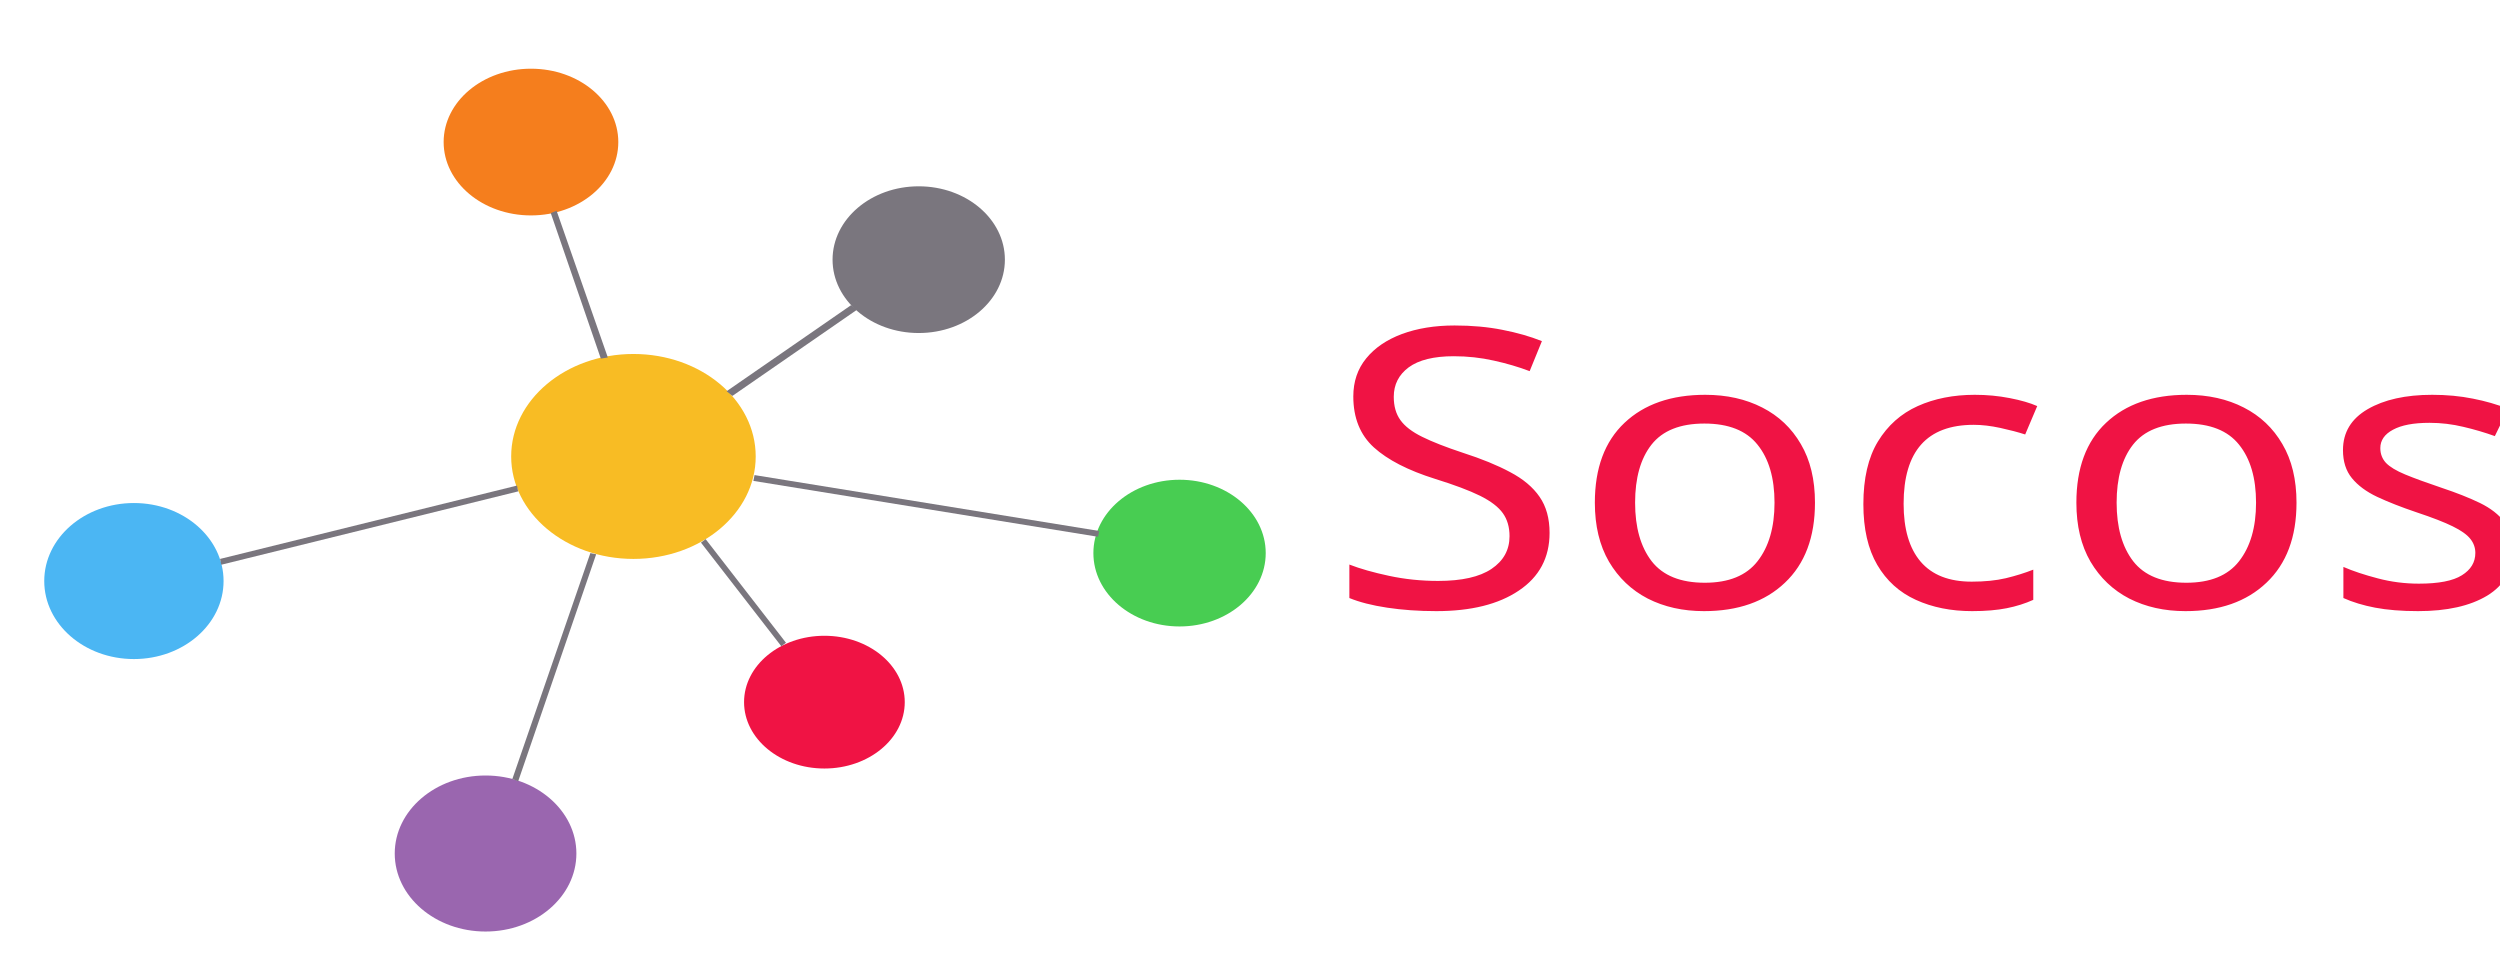
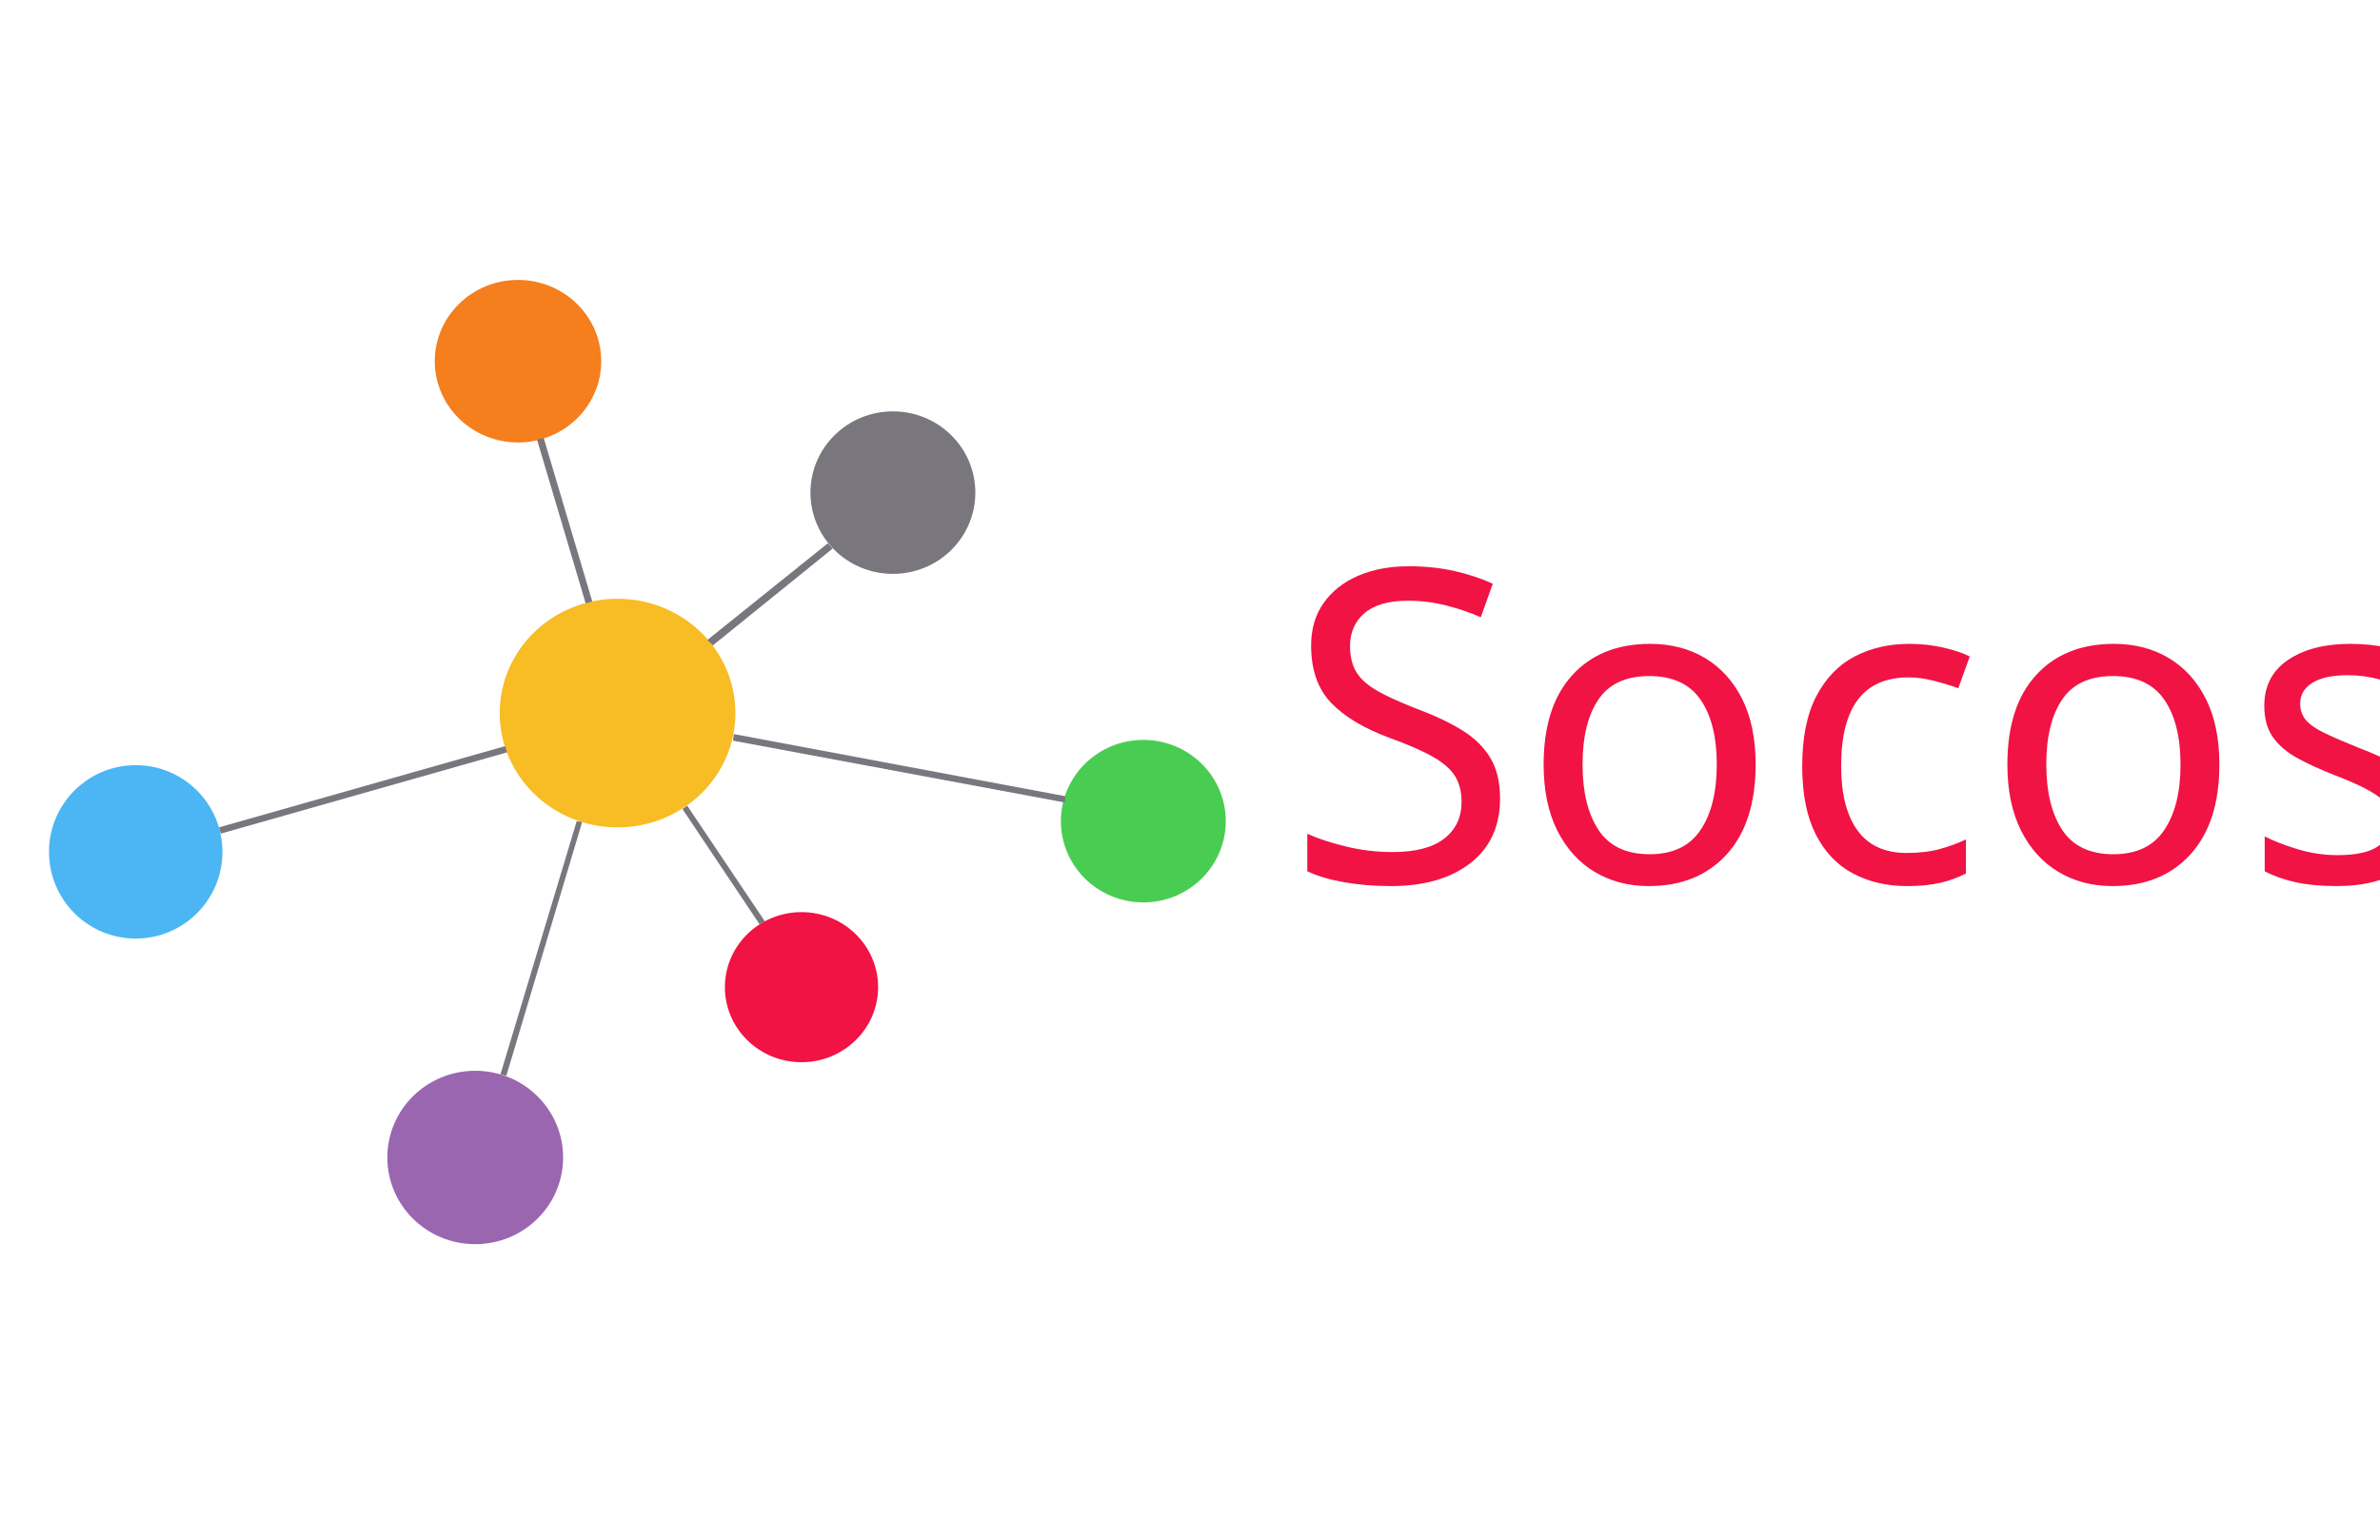
- <svg xmlns="http://www.w3.org/2000/svg" version="1.1" id="Layer_1" x="0px" y="0px" viewBox="0 0 214.7 83.4" enable-background="new 0 0 214.7 83.4" xml:space="preserve">
-   <text transform="matrix(1.1403 0 0 1 113.9417 52.1557)" fill="#F01344" font-family="'MyriadPro-Regular'" font-size="33.422">Socos</text>
-   <ellipse fill="#F57E1D" cx="45.6" cy="12.2" rx="7.5" ry="6.3" />
-   <ellipse fill="#7A767E" cx="78.9" cy="22.3" rx="7.4" ry="6.3" />
-   <ellipse fill="#F8BC24" cx="54.4" cy="39.2" rx="10.5" ry="8.8" />
-   <ellipse fill="#48CD52" cx="101.3" cy="47.5" rx="7.4" ry="6.3" />
-   <ellipse fill="#F01344" cx="70.8" cy="60.3" rx="6.9" ry="5.7" />
-   <ellipse fill="#9A66AF" cx="41.7" cy="73.3" rx="7.8" ry="6.7" />
-   <ellipse fill="#4BB6F3" cx="11.5" cy="49.9" rx="7.7" ry="6.7" />
-   <polygon fill="#7A767E" points="47.3,18.3 47.8,18.1 52.2,30.7 51.6,30.8 " />
-   <polygon fill="#7A767E" points="19,48.5 18.9,48 44.4,41.7 44.5,42.2 " />
-   <polygon fill="#7A767E" points="50.7,47.5 51.2,47.6 44.5,67.1 44,66.9 " />
-   <polygon fill="#7A767E" points="60.2,46.6 60.6,46.3 67.5,55.2 67.1,55.5 " />
-   <polygon fill="#7A767E" points="64.7,41.3 64.8,40.8 94.4,45.6 94.3,46.1 " />
-   <polygon fill="#7A767E" points="62.9,34 62.4,33.6 73.1,26.2 73.6,26.6 " />
+ <svg xmlns="http://www.w3.org/2000/svg" version="1.1" id="Layer_1" x="0px" y="0px" viewBox="0 67 612 396" enable-background="new 0 67 612 396" xml:space="preserve">
+   <text transform="matrix(0.9809 0 0 1 330.5537 293.7701)" fill="#F01344" font-family="'MyriadPro-Regular'" font-size="112.048">Socos</text>
+   <ellipse fill="#F57E1D" cx="133.2" cy="159.9" rx="21.4" ry="20.9" />
+   <ellipse fill="#7A767E" cx="229.6" cy="193.7" rx="21.2" ry="20.9" />
+   <ellipse fill="#F8BC24" cx="158.8" cy="250.4" rx="30.3" ry="29.4" />
+   <ellipse fill="#48CD52" cx="294" cy="278.2" rx="21.2" ry="20.9" />
+   <ellipse fill="#F01344" cx="206.1" cy="320.9" rx="19.7" ry="19.3" />
+   <ellipse fill="#9A66AF" cx="122.2" cy="364.7" rx="22.6" ry="22.3" />
+   <ellipse fill="#4BB6F3" cx="34.9" cy="286.1" rx="22.3" ry="22.3" />
+   <polygon fill="#7A767E" points="138.1,180.1 139.8,179.6 152.3,221.7 150.6,222.2 " />
+   <polygon fill="#7A767E" points="56.8,281.4 56.3,279.8 129.9,258.9 130.4,260.5 " />
+   <polygon fill="#7A767E" points="148.3,278.2 149.7,278.4 130.2,343.7 128.7,343.3 " />
+   <polygon fill="#7A767E" points="175.5,275.1 176.7,274.2 196.7,304 195.3,304.7 " />
+   <polygon fill="#7A767E" points="188.5,257.5 188.7,255.8 274,271.8 273.8,273.4 " />
+   <polygon fill="#7A767E" points="183.3,233 181.9,231.6 212.9,206.7 214.1,208.1 " />
</svg>
